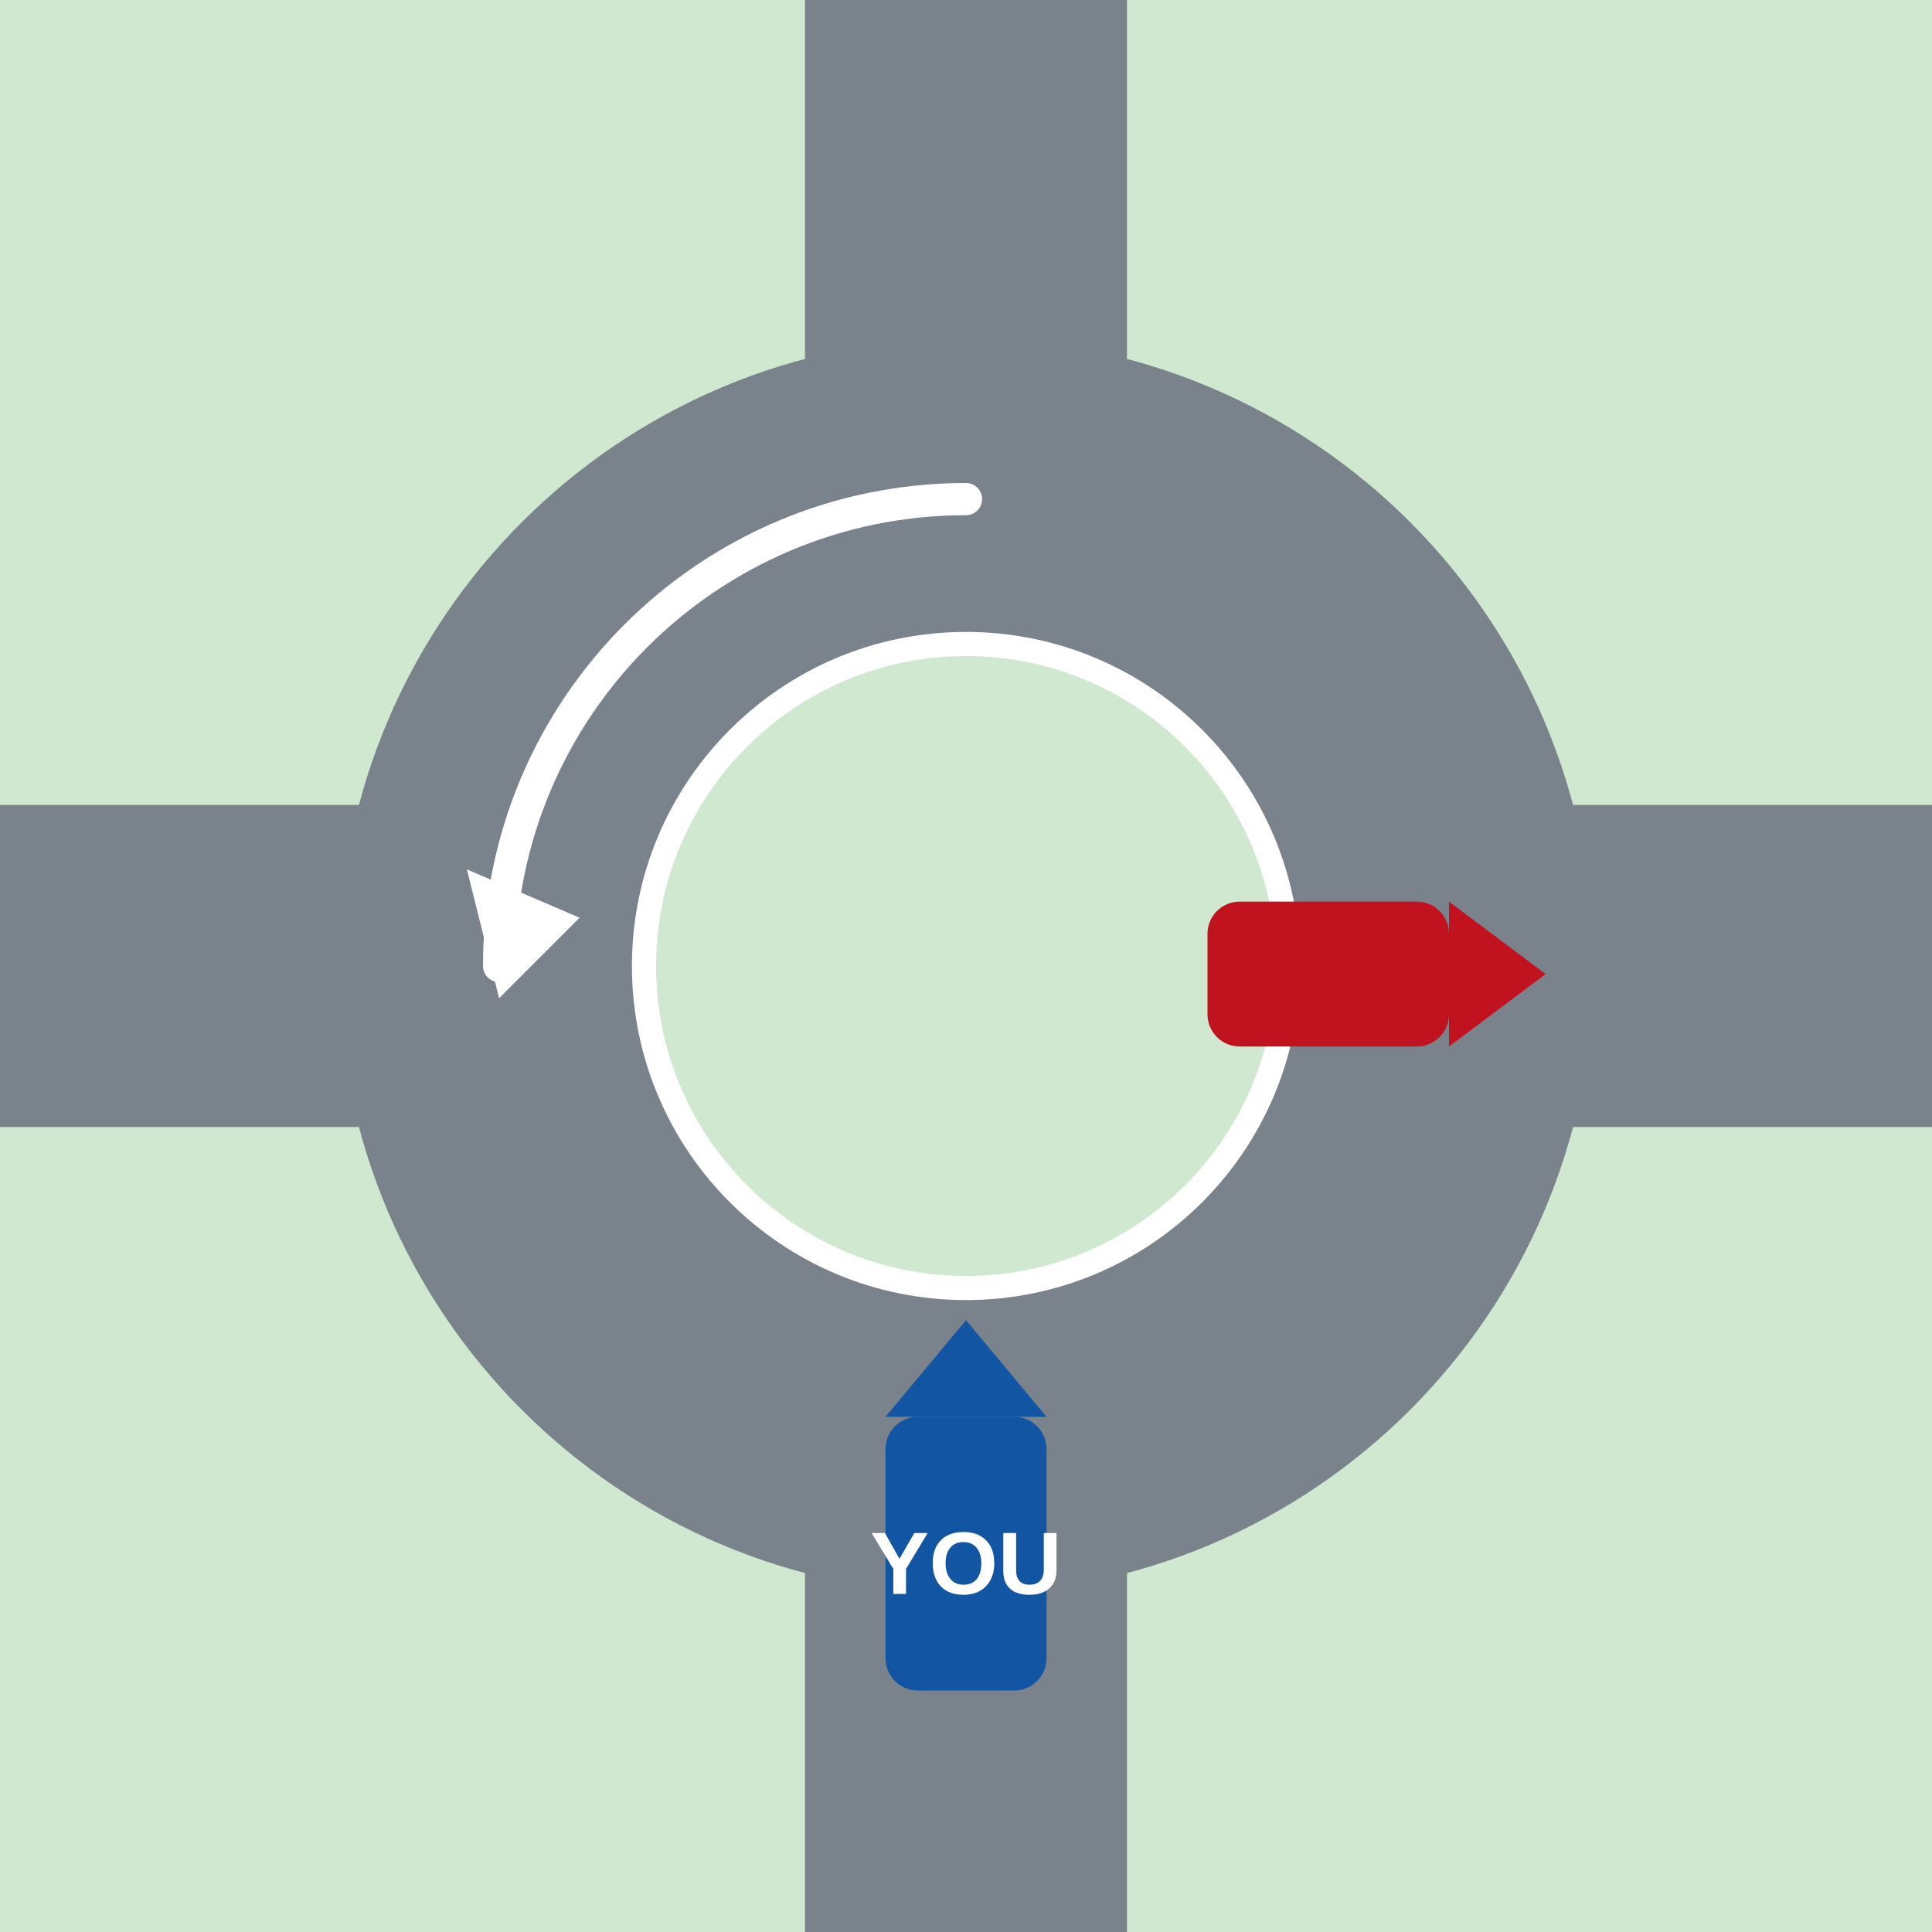
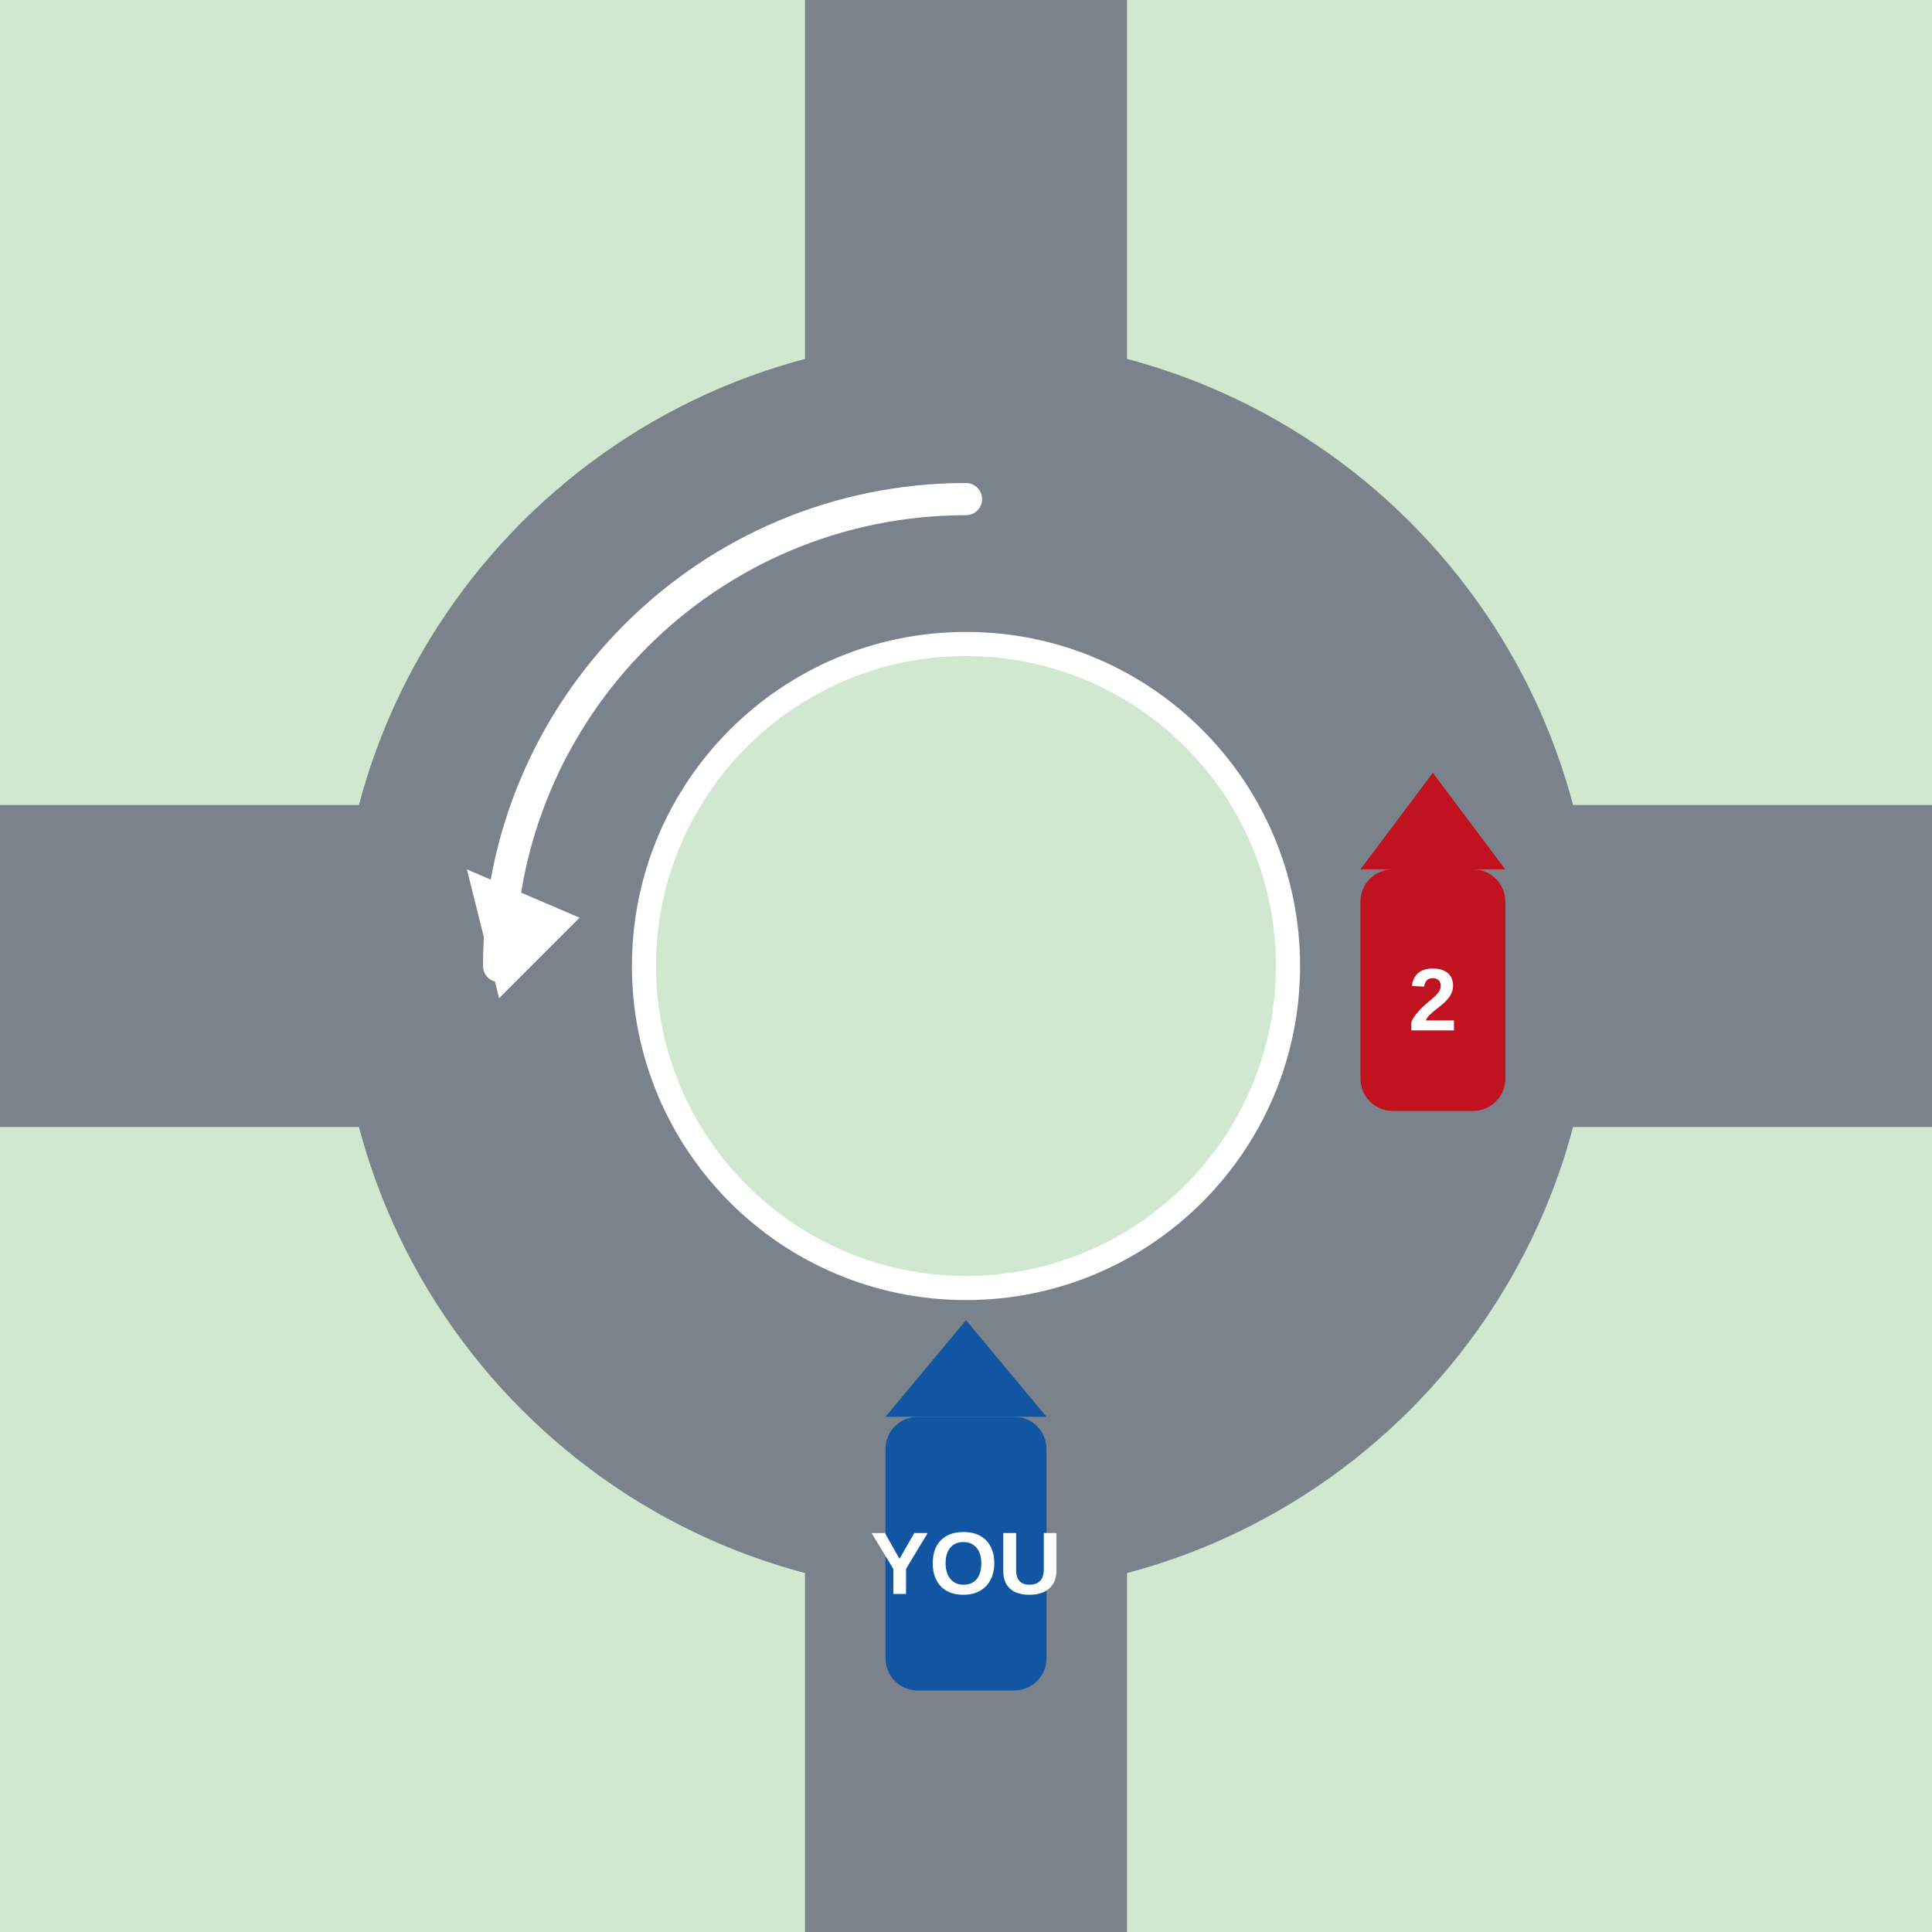
<svg xmlns="http://www.w3.org/2000/svg" viewBox="0 0 240 240">
  <rect width="240" height="240" fill="#cfe8cf" />
  <rect x="100" y="0" width="40" height="240" fill="#7a828c" />
  <rect x="0" y="100" width="240" height="40" fill="#7a828c" />
  <circle cx="120" cy="120" r="78" fill="#7a828c" />
  <circle cx="120" cy="120" r="40" fill="#cfe8cf" stroke="#fff" stroke-width="3" />
  <g stroke="#fff" stroke-width="4" fill="none" stroke-linecap="round">
    <path d="M120 62 A58 58 0 0 0 62 120" />
    <polygon points="58,108 62,124 72,114" fill="#fff" stroke="none" />
  </g>
  <g>
    <rect x="110" y="176" width="20" height="34" rx="4" fill="#1256a3" />
    <polygon points="110,176 130,176 120,164" fill="#1256a3" />
    <text x="120" y="198" font-family="Arial" font-size="11" font-weight="bold" fill="#fff" text-anchor="middle">YOU</text>
  </g>
  <g>
-     <rect x="150" y="112" width="30" height="18" rx="4" fill="#c1121f" />
-     <polygon points="180,112 180,130 192,121" fill="#c1121f" />
+     <rect x="169" y="108" width="18" height="30" rx="4" fill="#c1121f" />
+     <polygon points="169,108 187,108 178,96" fill="#c1121f" />
+     <text x="178" y="128" font-family="Arial" font-size="11" font-weight="bold" fill="#fff" text-anchor="middle">2</text>
  </g>
</svg>
